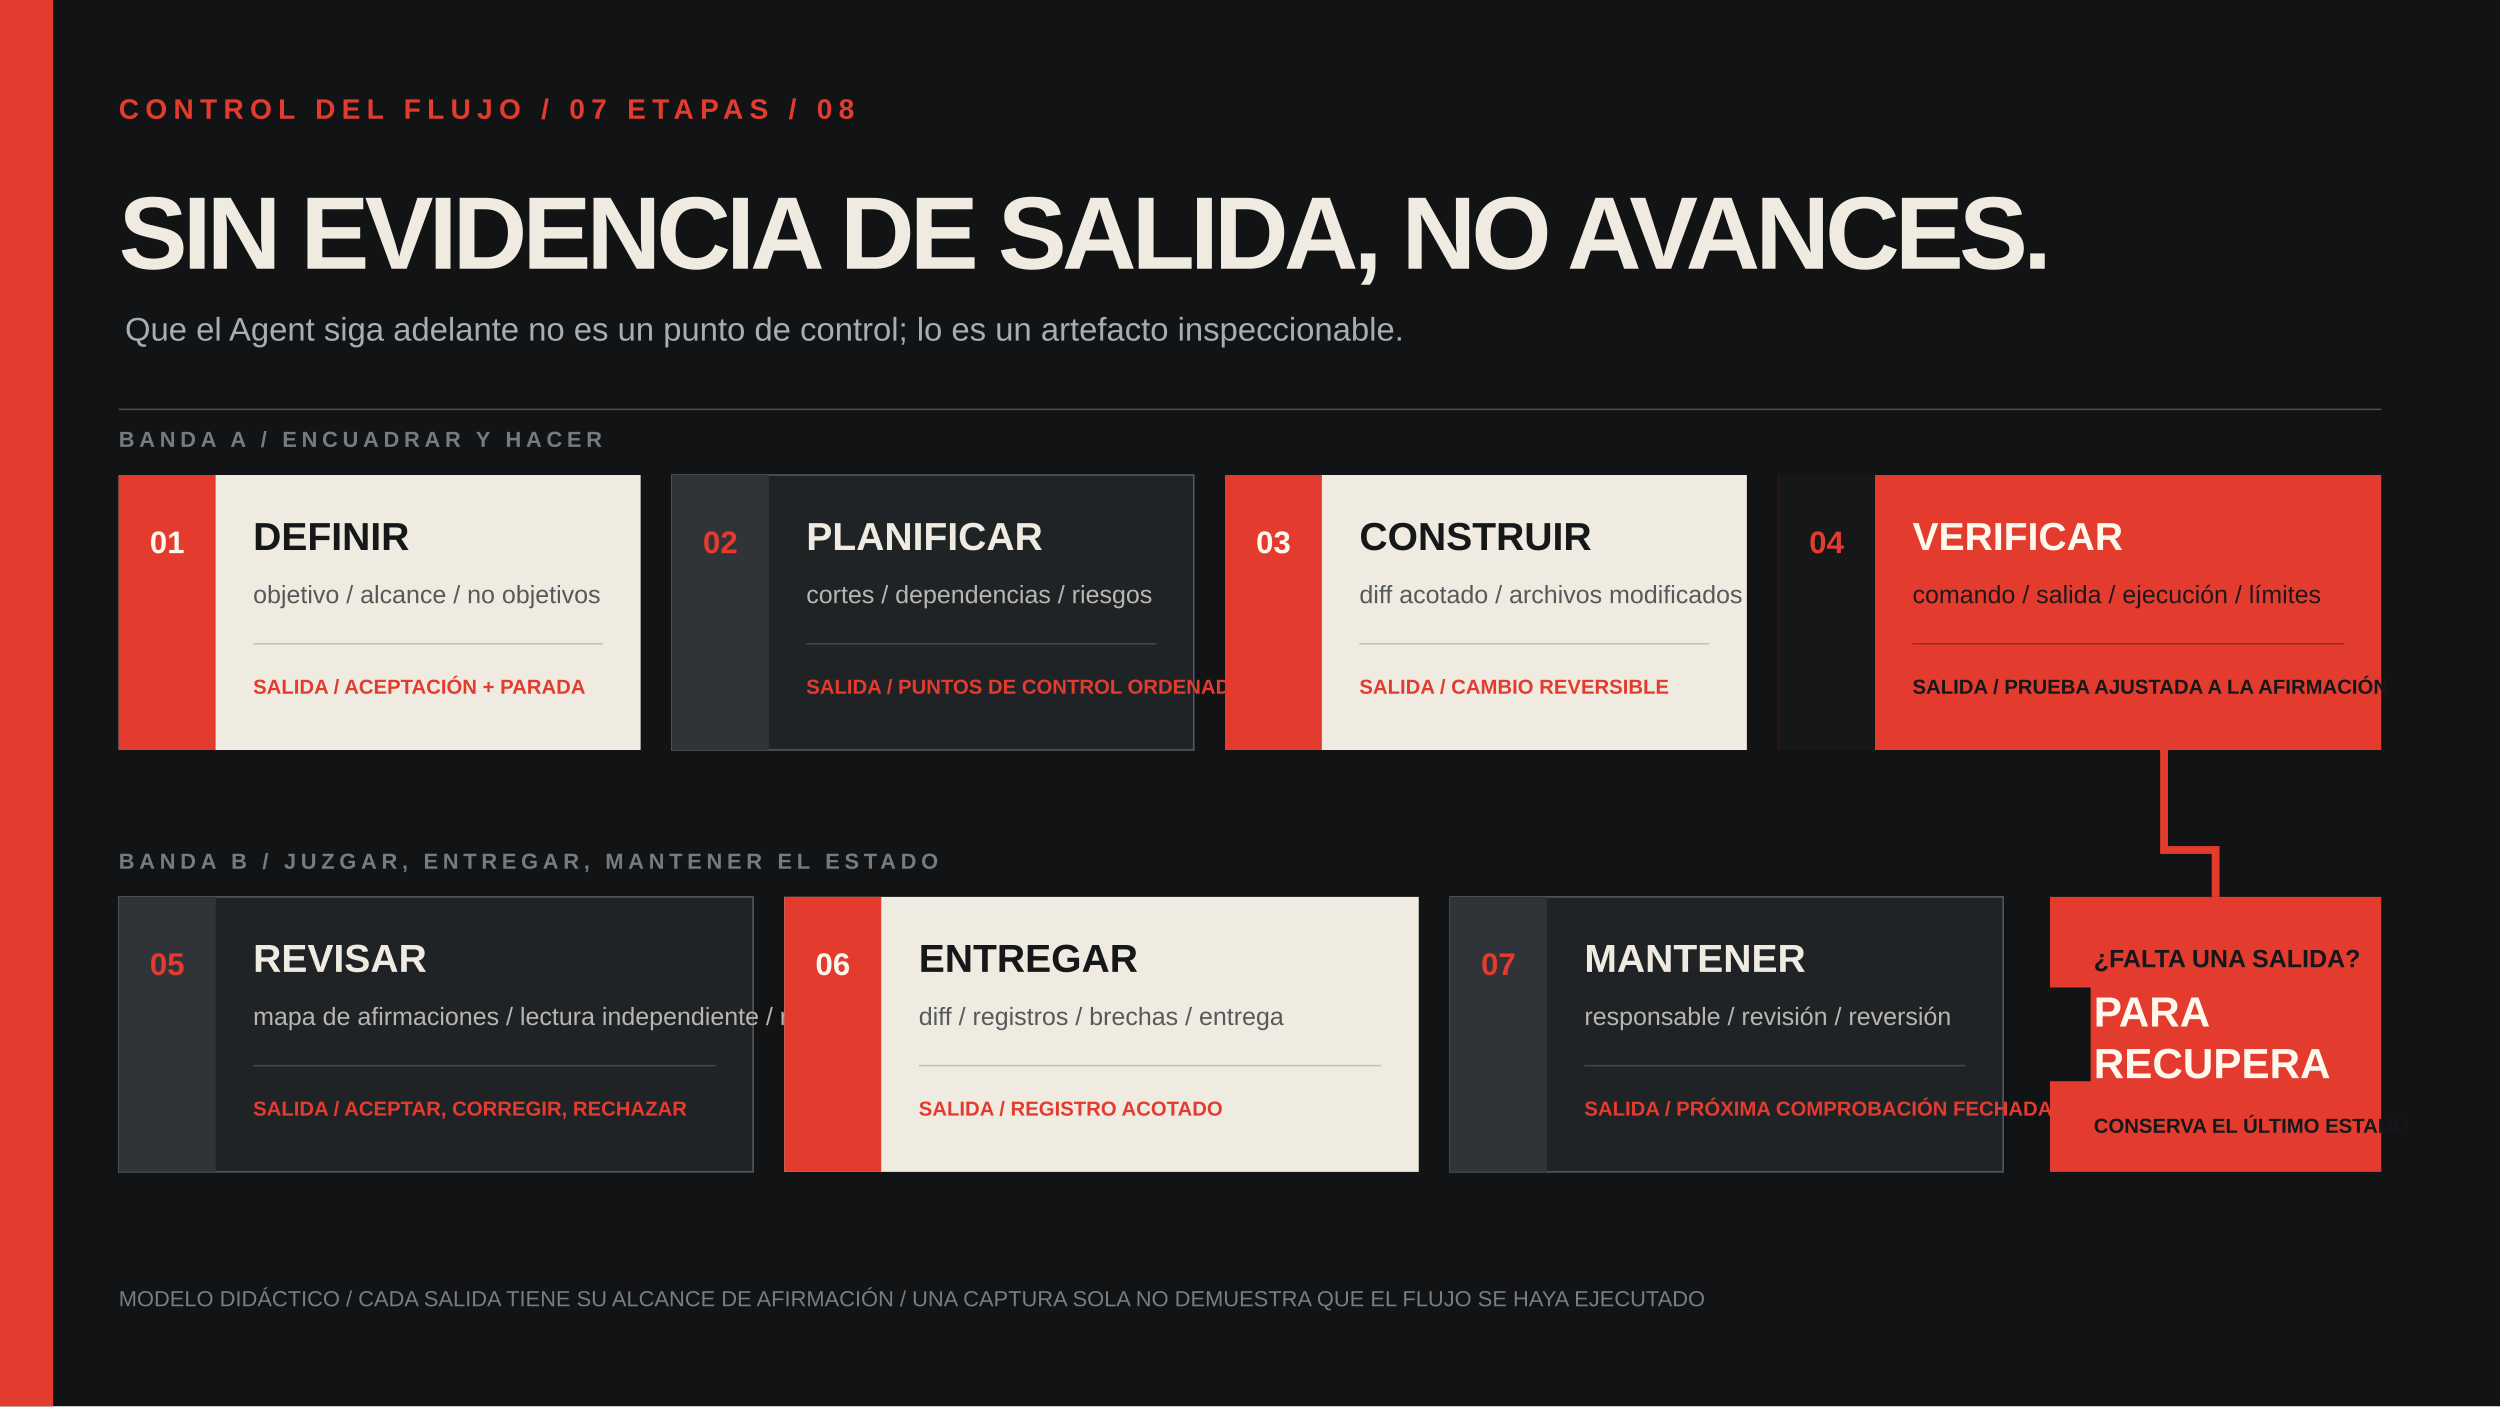
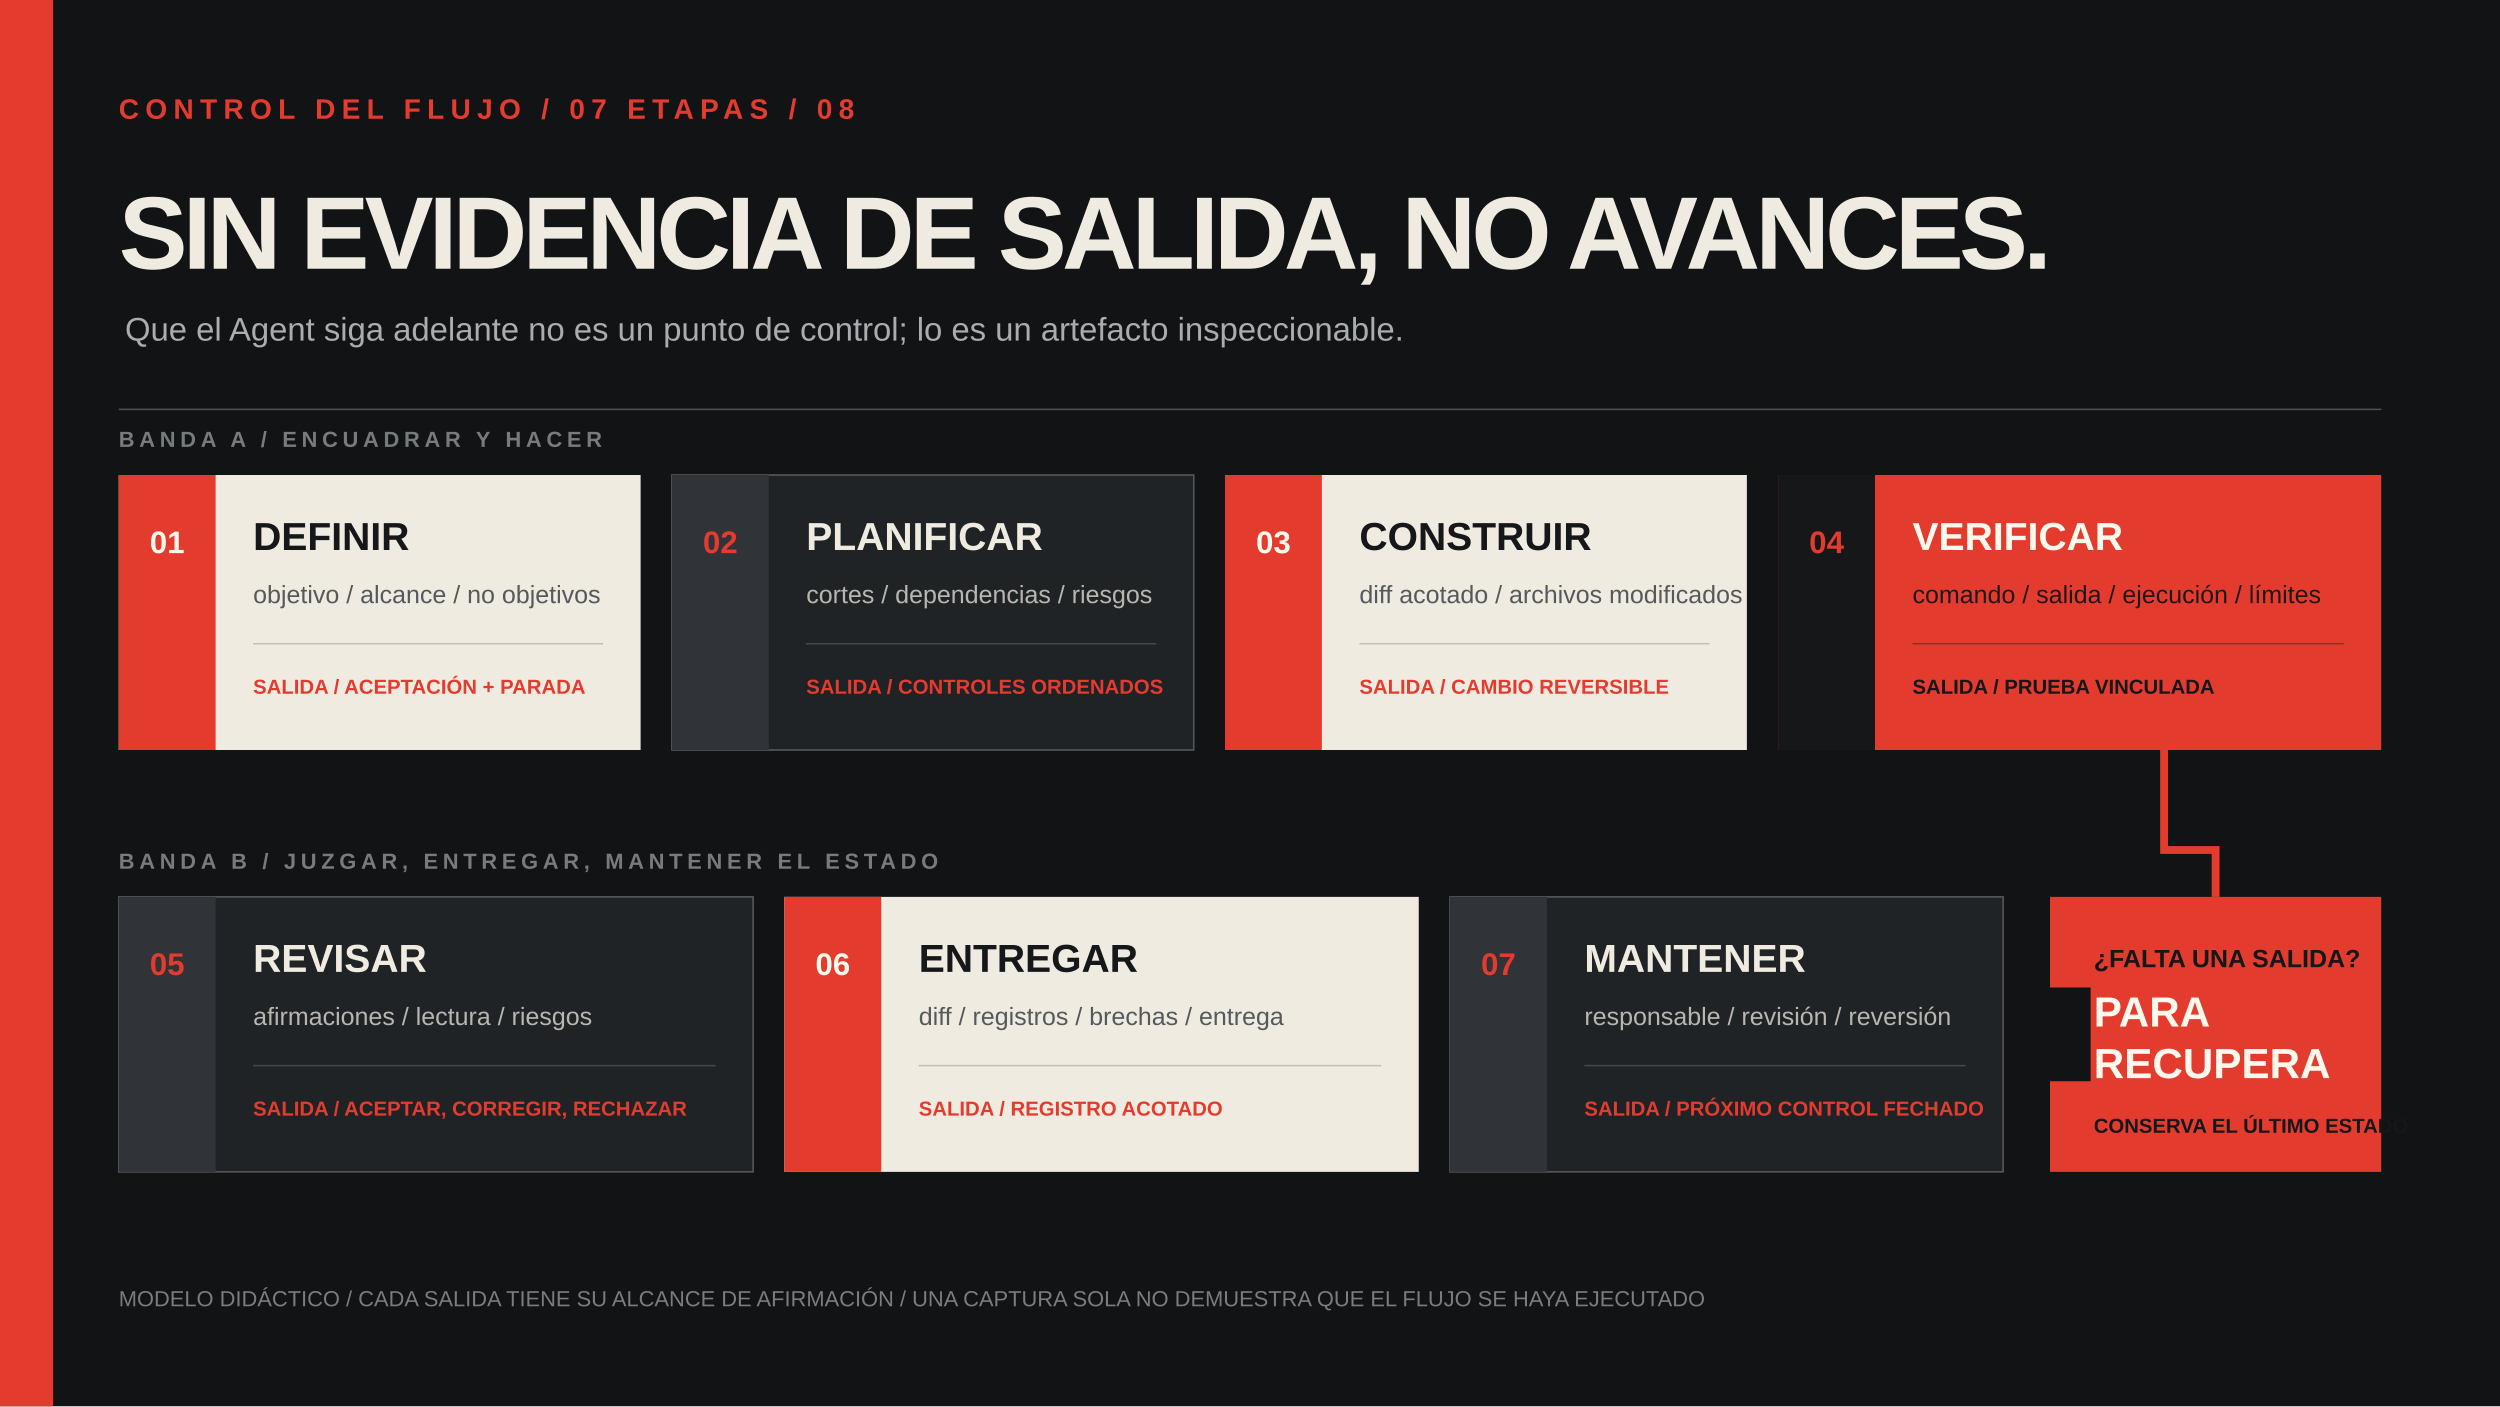
<svg xmlns="http://www.w3.org/2000/svg" viewBox="0 0 1600 900" role="img" aria-labelledby="title desc">
  <rect width="1600" height="900" fill="#111315" />
  <rect x="0" y="0" width="34" height="900" fill="#e43b2f" />
  <g font-family="Arial, Helvetica, sans-serif">
    <text x="76" y="76" fill="#e43b2f" font-size="18" font-weight="700" letter-spacing="4">CONTROL DEL FLUJO / 07 ETAPAS / 08</text>
    <text x="76" y="172" fill="#f0ebe1" font-size="66" font-weight="800" letter-spacing="-3">SIN EVIDENCIA DE SALIDA, NO AVANCES.</text>
    <text x="80" y="218" fill="#a9adb0" font-size="21">Que el Agent siga adelante no es un punto de control; lo es un artefacto inspeccionable.</text>
    <path d="M76 262H1524" stroke="#f0ebe1" stroke-opacity=".28" />
    <g transform="translate(76 304)">
      <text x="0" y="-18" fill="#777b7e" font-size="14" font-weight="700" letter-spacing="3">BANDA A / ENCUADRAR Y HACER</text>
      <g>
        <rect width="334" height="176" fill="#f0ebe1" />
        <rect width="62" height="176" fill="#e43b2f" />
        <text x="31" y="50" text-anchor="middle" fill="#fff8ed" font-size="20" font-weight="800">01</text>
        <text x="86" y="48" fill="#151719" font-size="25" font-weight="800">DEFINIR</text>
        <text x="86" y="82" fill="#55595c" font-size="16">objetivo / alcance / no objetivos</text>
        <path d="M86 108H310" stroke="#151719" stroke-opacity=".2" />
        <text x="86" y="140" fill="#e43b2f" font-size="13" font-weight="700">SALIDA / ACEPTACIÓN + PARADA</text>
      </g>
      <g transform="translate(354)">
        <rect width="334" height="176" fill="#202326" stroke="#55595c" />
        <rect width="62" height="176" fill="#303438" />
        <text x="31" y="50" text-anchor="middle" fill="#e43b2f" font-size="20" font-weight="800">02</text>
        <text x="86" y="48" fill="#f0ebe1" font-size="25" font-weight="800">PLANIFICAR</text>
        <text x="86" y="82" fill="#b8b6b0" font-size="16">cortes / dependencias / riesgos</text>
        <path d="M86 108H310" stroke="#f0ebe1" stroke-opacity=".18" />
-         <text x="86" y="140" fill="#e43b2f" font-size="13" font-weight="700">SALIDA / PUNTOS DE CONTROL ORDENADOS</text>
+         <text x="86" y="140" fill="#e43b2f" font-size="13" font-weight="700">SALIDA / CONTROLES ORDENADOS</text>
      </g>
      <g transform="translate(708)">
        <rect width="334" height="176" fill="#f0ebe1" />
        <rect width="62" height="176" fill="#e43b2f" />
        <text x="31" y="50" text-anchor="middle" fill="#fff8ed" font-size="20" font-weight="800">03</text>
        <text x="86" y="48" fill="#151719" font-size="25" font-weight="800">CONSTRUIR</text>
        <text x="86" y="82" fill="#55595c" font-size="16">diff acotado / archivos modificados</text>
        <path d="M86 108H310" stroke="#151719" stroke-opacity=".2" />
        <text x="86" y="140" fill="#e43b2f" font-size="13" font-weight="700">SALIDA / CAMBIO REVERSIBLE</text>
      </g>
      <g transform="translate(1062)">
        <rect width="386" height="176" fill="#e43b2f" />
        <rect width="62" height="176" fill="#151719" />
        <text x="31" y="50" text-anchor="middle" fill="#e43b2f" font-size="20" font-weight="800">04</text>
        <text x="86" y="48" fill="#fff8ed" font-size="25" font-weight="800">VERIFICAR</text>
        <text x="86" y="82" fill="#211719" font-size="16">comando / salida / ejecución / límites</text>
        <path d="M86 108H362" stroke="#151719" stroke-opacity=".38" />
-         <text x="86" y="140" fill="#151719" font-size="13" font-weight="800">SALIDA / PRUEBA AJUSTADA A LA AFIRMACIÓN</text>
+         <text x="86" y="140" fill="#151719" font-size="13" font-weight="800">SALIDA / PRUEBA VINCULADA</text>
      </g>
    </g>
    <g transform="translate(76 574)">
      <text x="0" y="-18" fill="#777b7e" font-size="14" font-weight="700" letter-spacing="3">BANDA B / JUZGAR, ENTREGAR, MANTENER EL ESTADO</text>
      <g>
        <rect width="406" height="176" fill="#202326" stroke="#55595c" />
        <rect width="62" height="176" fill="#303438" />
        <text x="31" y="50" text-anchor="middle" fill="#e43b2f" font-size="20" font-weight="800">05</text>
        <text x="86" y="48" fill="#f0ebe1" font-size="25" font-weight="800">REVISAR</text>
-         <text x="86" y="82" fill="#b8b6b0" font-size="16">mapa de afirmaciones / lectura independiente / riesgos</text>
+         <text x="86" y="82" fill="#b8b6b0" font-size="16">afirmaciones / lectura / riesgos</text>
        <path d="M86 108H382" stroke="#f0ebe1" stroke-opacity=".18" />
        <text x="86" y="140" fill="#e43b2f" font-size="13" font-weight="700">SALIDA / ACEPTAR, CORREGIR, RECHAZAR</text>
      </g>
      <g transform="translate(426)">
        <rect width="406" height="176" fill="#f0ebe1" />
        <rect width="62" height="176" fill="#e43b2f" />
        <text x="31" y="50" text-anchor="middle" fill="#fff8ed" font-size="20" font-weight="800">06</text>
        <text x="86" y="48" fill="#151719" font-size="25" font-weight="800">ENTREGAR</text>
        <text x="86" y="82" fill="#55595c" font-size="16">diff / registros / brechas / entrega</text>
        <path d="M86 108H382" stroke="#151719" stroke-opacity=".2" />
        <text x="86" y="140" fill="#e43b2f" font-size="13" font-weight="700">SALIDA / REGISTRO ACOTADO</text>
      </g>
      <g transform="translate(852)">
        <rect width="354" height="176" fill="#202326" stroke="#55595c" />
        <rect width="62" height="176" fill="#303438" />
        <text x="31" y="50" text-anchor="middle" fill="#e43b2f" font-size="20" font-weight="800">07</text>
        <text x="86" y="48" fill="#f0ebe1" font-size="25" font-weight="800">MANTENER</text>
        <text x="86" y="82" fill="#b8b6b0" font-size="16">responsable / revisión / reversión</text>
        <path d="M86 108H330" stroke="#f0ebe1" stroke-opacity=".18" />
-         <text x="86" y="140" fill="#e43b2f" font-size="13" font-weight="700">SALIDA / PRÓXIMA COMPROBACIÓN FECHADA</text>
+         <text x="86" y="140" fill="#e43b2f" font-size="13" font-weight="700">SALIDA / PRÓXIMO CONTROL FECHADO</text>
      </g>
      <g transform="translate(1236)">
        <path d="M0 0H212V176H0V118H26V58H0Z" fill="#e43b2f" />
        <text x="28" y="45" fill="#151719" font-size="16" font-weight="800">¿FALTA UNA SALIDA?</text>
        <text x="28" y="83" fill="#fff8ed" font-size="27" font-weight="800">PARA</text>
        <text x="28" y="116" fill="#fff8ed" font-size="27" font-weight="800">RECUPERA</text>
        <text x="28" y="151" fill="#151719" font-size="13" font-weight="700">CONSERVA EL ÚLTIMO ESTADO</text>
      </g>
    </g>
    <path d="M1385 480V544H1418V574" fill="none" stroke="#e43b2f" stroke-width="5" />
    <text x="76" y="836" fill="#797d80" font-size="14">MODELO DIDÁCTICO / CADA SALIDA TIENE SU ALCANCE DE AFIRMACIÓN / UNA CAPTURA SOLA NO DEMUESTRA QUE EL FLUJO SE HAYA EJECUTADO</text>
  </g>
</svg>
